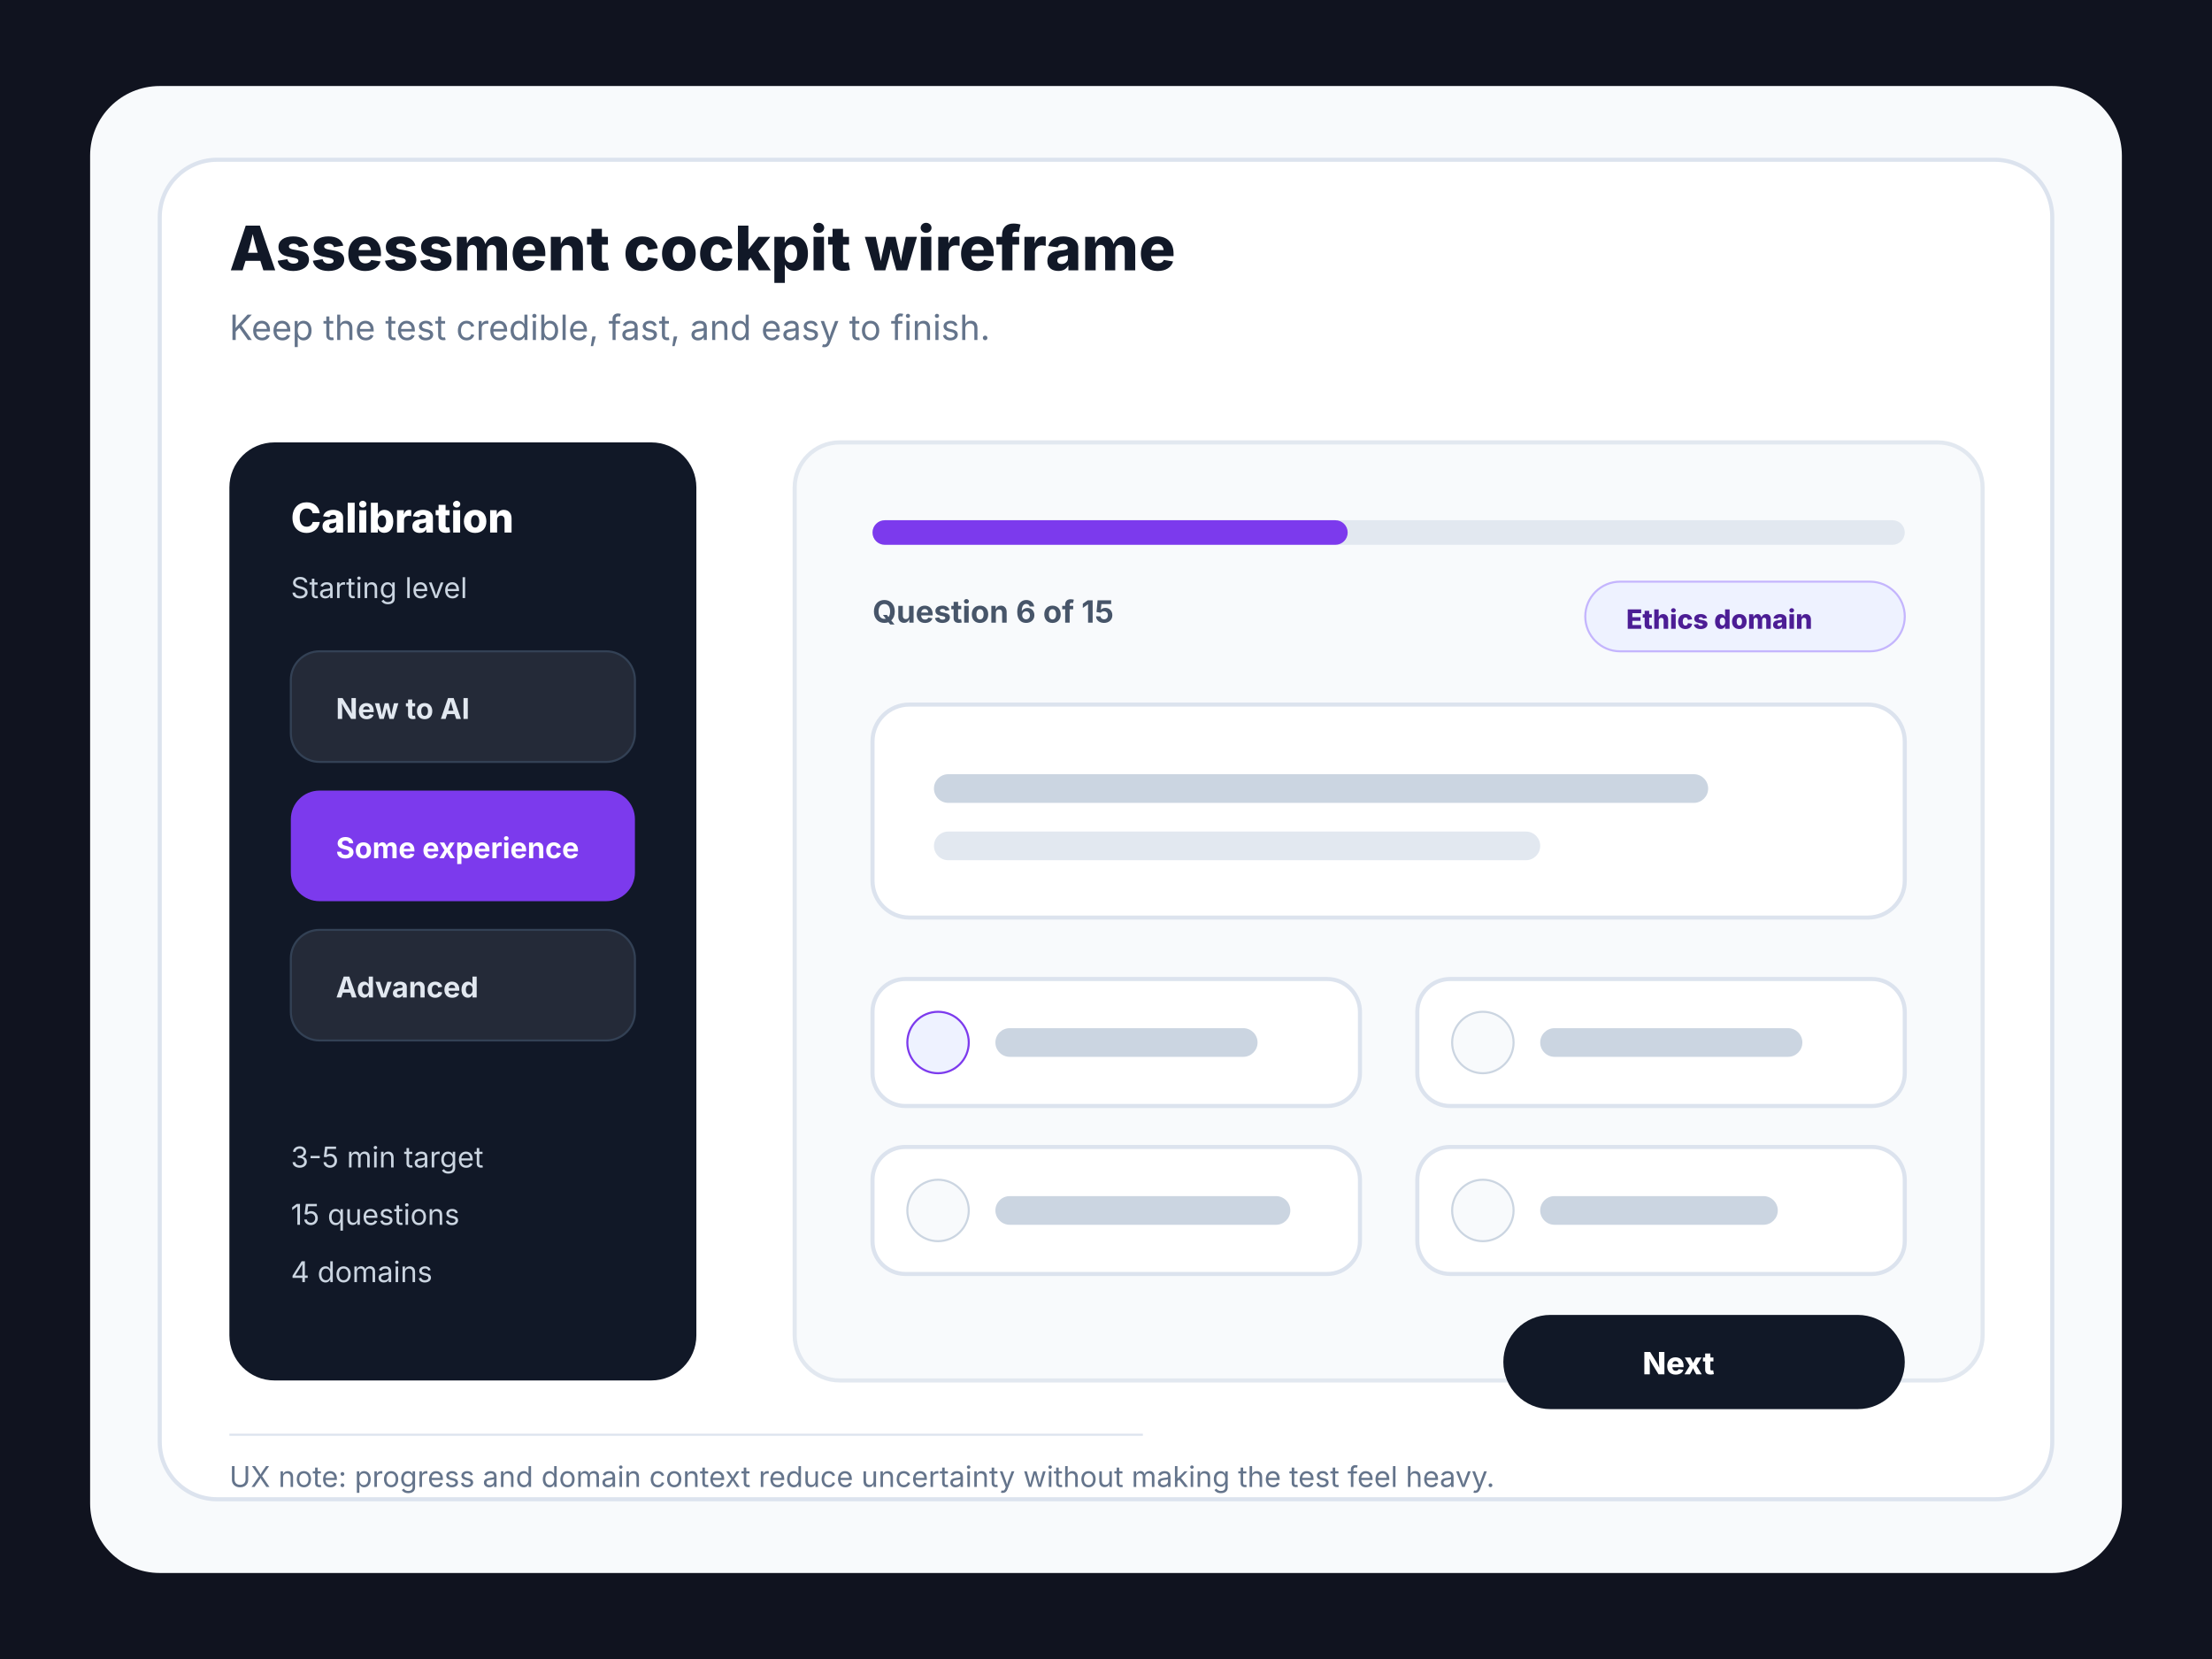
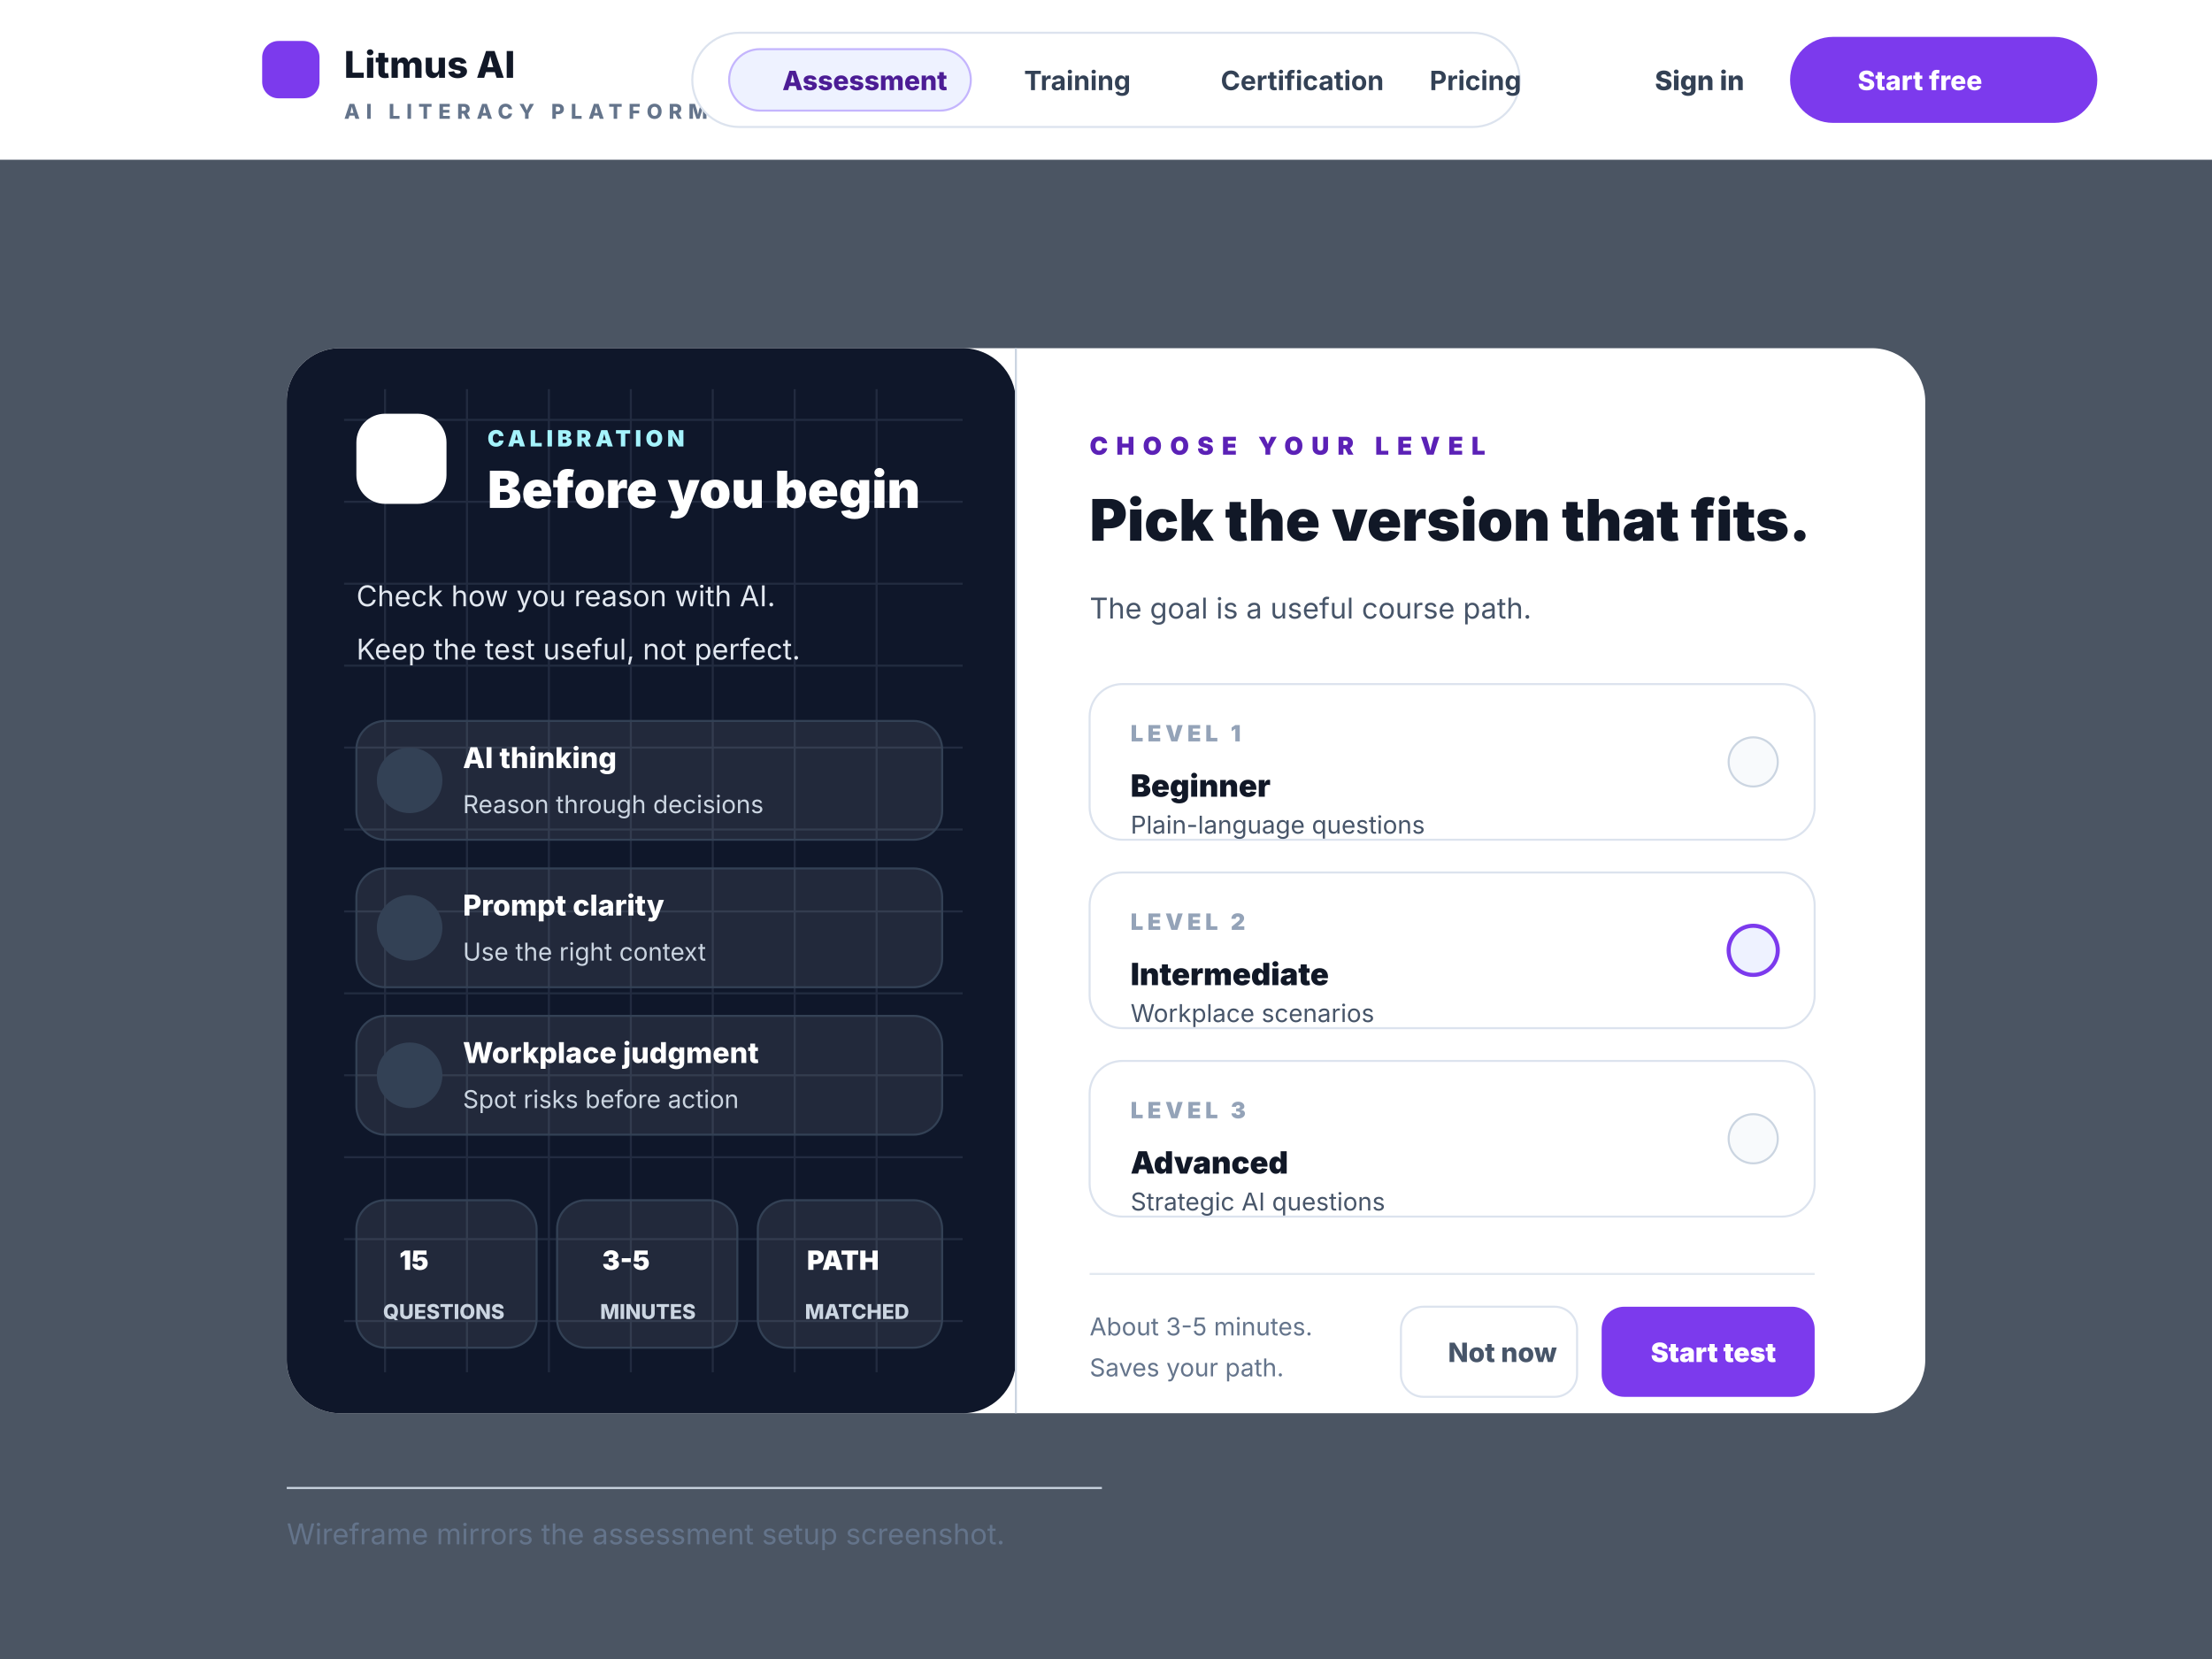
<svg xmlns="http://www.w3.org/2000/svg" width="1080" height="810" viewBox="0 0 1080 810" fill="none" role="img" aria-labelledby="title desc">
-   <rect width="1080" height="810" fill="#10131F" />
-   <rect x="44" y="42" width="992" height="726" rx="34" fill="#F8FAFC" />
-   <rect x="78" y="78" width="924" height="654" rx="28" fill="#FFFFFF" stroke="#DCE3EE" stroke-width="2" />
-   <text x="112" y="132" fill="#111827" font-family="Inter, Arial, sans-serif" font-size="30" font-weight="800">Assessment cockpit wireframe</text>
-   <text x="112" y="166" fill="#64748B" font-family="Inter, Arial, sans-serif" font-size="17">Keep the test credible, fast, and easy to finish.</text>
-   <rect x="112" y="216" width="228" height="458" rx="22" fill="#111827" />
-   <text x="142" y="260" fill="#FFFFFF" font-family="Inter, Arial, sans-serif" font-size="20" font-weight="800">Calibration</text>
-   <text x="142" y="292" fill="#CBD5E1" font-family="Inter, Arial, sans-serif" font-size="14">Starting level</text>
-   <rect x="142" y="318" width="168" height="54" rx="14" fill="#FFFFFF" fill-opacity="0.08" stroke="#334155" />
-   <text x="164" y="351" fill="#E2E8F0" font-family="Inter, Arial, sans-serif" font-size="14" font-weight="700">New to AI</text>
-   <rect x="142" y="386" width="168" height="54" rx="14" fill="#7C3AED" />
-   <text x="164" y="419" fill="#FFFFFF" font-family="Inter, Arial, sans-serif" font-size="14" font-weight="700">Some experience</text>
-   <rect x="142" y="454" width="168" height="54" rx="14" fill="#FFFFFF" fill-opacity="0.08" stroke="#334155" />
-   <text x="164" y="487" fill="#E2E8F0" font-family="Inter, Arial, sans-serif" font-size="14" font-weight="700">Advanced</text>
-   <text x="142" y="570" fill="#CBD5E1" font-family="Inter, Arial, sans-serif" font-size="14">3-5 min target</text>
-   <text x="142" y="598" fill="#CBD5E1" font-family="Inter, Arial, sans-serif" font-size="14">15 questions</text>
-   <text x="142" y="626" fill="#CBD5E1" font-family="Inter, Arial, sans-serif" font-size="14">4 domains</text>
-   <rect x="388" y="216" width="580" height="458" rx="22" fill="#F8FAFC" stroke="#E2E8F0" stroke-width="2" />
-   <rect x="426" y="254" width="504" height="12" rx="6" fill="#E2E8F0" />
-   <rect x="426" y="254" width="232" height="12" rx="6" fill="#7C3AED" />
-   <text x="426" y="304" fill="#475569" font-family="Inter, Arial, sans-serif" font-size="15" font-weight="700">Question 6 of 15</text>
-   <rect x="774" y="284" width="156" height="34" rx="17" fill="#EEF2FF" stroke="#C4B5FD" />
-   <text x="794" y="307" fill="#4C1D95" font-family="Inter, Arial, sans-serif" font-size="13" font-weight="800">Ethics domain</text>
-   <rect x="426" y="344" width="504" height="104" rx="18" fill="#FFFFFF" stroke="#DCE3EE" stroke-width="2" />
-   <rect x="456" y="378" width="378" height="14" rx="7" fill="#CBD5E1" />
-   <rect x="456" y="406" width="296" height="14" rx="7" fill="#E2E8F0" />
-   <rect x="426" y="478" width="238" height="62" rx="16" fill="#FFFFFF" stroke="#DCE3EE" stroke-width="2" />
-   <circle cx="458" cy="509" r="15" fill="#EEF2FF" stroke="#7C3AED" />
-   <rect x="486" y="502" width="128" height="14" rx="7" fill="#CBD5E1" />
-   <rect x="692" y="478" width="238" height="62" rx="16" fill="#FFFFFF" stroke="#DCE3EE" stroke-width="2" />
-   <circle cx="724" cy="509" r="15" fill="#F8FAFC" stroke="#CBD5E1" />
-   <rect x="752" y="502" width="128" height="14" rx="7" fill="#CBD5E1" />
-   <rect x="426" y="560" width="238" height="62" rx="16" fill="#FFFFFF" stroke="#DCE3EE" stroke-width="2" />
-   <circle cx="458" cy="591" r="15" fill="#F8FAFC" stroke="#CBD5E1" />
-   <rect x="486" y="584" width="144" height="14" rx="7" fill="#CBD5E1" />
-   <rect x="692" y="560" width="238" height="62" rx="16" fill="#FFFFFF" stroke="#DCE3EE" stroke-width="2" />
-   <circle cx="724" cy="591" r="15" fill="#F8FAFC" stroke="#CBD5E1" />
-   <rect x="752" y="584" width="116" height="14" rx="7" fill="#CBD5E1" />
-   <rect x="734" y="642" width="196" height="46" rx="23" fill="#111827" />
-   <text x="802" y="671" fill="#FFFFFF" font-family="Inter, Arial, sans-serif" font-size="15" font-weight="800">Next</text>
-   <rect x="112" y="700" width="446" height="1" fill="#DCE3EE" />
-   <text x="112" y="726" fill="#64748B" font-family="Inter, Arial, sans-serif" font-size="14">UX note: progress and domain context reduce uncertainty without making the test feel heavy.</text>
+   <rect width="1080" height="810" fill="#EEF2F7" />
+   <rect x="0" y="0" width="1080" height="78" fill="#FFFFFF" />
+   <rect x="128" y="20" width="28" height="28" rx="8" fill="#7C3AED" />
+   <text x="168" y="38" fill="#111827" font-family="Inter, Arial, sans-serif" font-size="18" font-weight="800">Litmus AI</text>
+   <text x="168" y="58" fill="#64748B" font-family="Inter, Arial, sans-serif" font-size="10" font-weight="800" letter-spacing="3">AI LITERACY PLATFORM</text>
+   <rect x="338" y="16" width="404" height="46" rx="23" fill="#FFFFFF" stroke="#DCE3EE" />
+   <rect x="356" y="24" width="118" height="30" rx="15" fill="#EEF2FF" stroke="#C4B5FD" />
+   <text x="382" y="44" fill="#4C1D95" font-family="Inter, Arial, sans-serif" font-size="13" font-weight="800">Assessment</text>
+   <text x="500" y="44" fill="#334155" font-family="Inter, Arial, sans-serif" font-size="13" font-weight="700">Training</text>
+   <text x="596" y="44" fill="#334155" font-family="Inter, Arial, sans-serif" font-size="13" font-weight="700">Certification</text>
+   <text x="698" y="44" fill="#334155" font-family="Inter, Arial, sans-serif" font-size="13" font-weight="700">Pricing</text>
+   <text x="808" y="44" fill="#334155" font-family="Inter, Arial, sans-serif" font-size="13" font-weight="800">Sign in</text>
+   <rect x="874" y="18" width="150" height="42" rx="21" fill="#7C3AED" />
+   <text x="907" y="44" fill="#FFFFFF" font-family="Inter, Arial, sans-serif" font-size="13" font-weight="800">Start free</text>
+   <rect x="0" y="78" width="1080" height="732" fill="#4B5563" />
+   <rect x="140" y="170" width="800" height="520" rx="26" fill="#FFFFFF" />
+   <rect x="140" y="170" width="356" height="520" rx="26" fill="#0F172A" />
+   <path d="M496 170V690" stroke="#CBD5E1" />
+   <g opacity="0.22">
+     <path d="M168 205H470" stroke="#64748B" />
+     <path d="M168 245H470" stroke="#64748B" />
+     <path d="M168 285H470" stroke="#64748B" />
+     <path d="M168 325H470" stroke="#64748B" />
+     <path d="M168 365H470" stroke="#64748B" />
+     <path d="M168 405H470" stroke="#64748B" />
+     <path d="M168 445H470" stroke="#64748B" />
+     <path d="M168 485H470" stroke="#64748B" />
+     <path d="M168 525H470" stroke="#64748B" />
+     <path d="M168 565H470" stroke="#64748B" />
+     <path d="M168 605H470" stroke="#64748B" />
+     <path d="M168 645H470" stroke="#64748B" />
+     <path d="M188 190V670" stroke="#64748B" />
+     <path d="M228 190V670" stroke="#64748B" />
+     <path d="M268 190V670" stroke="#64748B" />
+     <path d="M308 190V670" stroke="#64748B" />
+     <path d="M348 190V670" stroke="#64748B" />
+     <path d="M388 190V670" stroke="#64748B" />
+     <path d="M428 190V670" stroke="#64748B" />
+   </g>
+   <rect x="174" y="202" width="44" height="44" rx="14" fill="#FFFFFF" />
+   <text x="238" y="218" fill="#A5F3FC" font-family="Inter, Arial, sans-serif" font-size="11" font-weight="900" letter-spacing="2">CALIBRATION</text>
+   <text x="238" y="248" fill="#FFFFFF" font-family="Inter, Arial, sans-serif" font-size="25" font-weight="900">Before you begin</text>
+   <text x="174" y="296" fill="#E2E8F0" font-family="Inter, Arial, sans-serif" font-size="14">Check how you reason with AI.</text>
+   <text x="174" y="322" fill="#E2E8F0" font-family="Inter, Arial, sans-serif" font-size="14">Keep the test useful, not perfect.</text>
+   <rect x="174" y="352" width="286" height="58" rx="14" fill="#FFFFFF" fill-opacity="0.08" stroke="#334155" />
+   <circle cx="200" cy="381" r="16" fill="#334155" />
+   <text x="226" y="375" fill="#FFFFFF" font-family="Inter, Arial, sans-serif" font-size="14" font-weight="800">AI thinking</text>
+   <text x="226" y="397" fill="#CBD5E1" font-family="Inter, Arial, sans-serif" font-size="12">Reason through decisions</text>
+   <rect x="174" y="424" width="286" height="58" rx="14" fill="#FFFFFF" fill-opacity="0.08" stroke="#334155" />
+   <circle cx="200" cy="453" r="16" fill="#334155" />
+   <text x="226" y="447" fill="#FFFFFF" font-family="Inter, Arial, sans-serif" font-size="14" font-weight="800">Prompt clarity</text>
+   <text x="226" y="469" fill="#CBD5E1" font-family="Inter, Arial, sans-serif" font-size="12">Use the right context</text>
+   <rect x="174" y="496" width="286" height="58" rx="14" fill="#FFFFFF" fill-opacity="0.08" stroke="#334155" />
+   <circle cx="200" cy="525" r="16" fill="#334155" />
+   <text x="226" y="519" fill="#FFFFFF" font-family="Inter, Arial, sans-serif" font-size="14" font-weight="800">Workplace judgment</text>
+   <text x="226" y="541" fill="#CBD5E1" font-family="Inter, Arial, sans-serif" font-size="12">Spot risks before action</text>
+   <rect x="174" y="586" width="88" height="72" rx="14" fill="#FFFFFF" fill-opacity="0.08" stroke="#334155" />
+   <text x="195" y="620" fill="#FFFFFF" font-family="Inter, Arial, sans-serif" font-size="13" font-weight="900">15</text>
+   <text x="187" y="644" fill="#CBD5E1" font-family="Inter, Arial, sans-serif" font-size="10" font-weight="800">QUESTIONS</text>
+   <rect x="272" y="586" width="88" height="72" rx="14" fill="#FFFFFF" fill-opacity="0.08" stroke="#334155" />
+   <text x="294" y="620" fill="#FFFFFF" font-family="Inter, Arial, sans-serif" font-size="13" font-weight="900">3-5</text>
+   <text x="293" y="644" fill="#CBD5E1" font-family="Inter, Arial, sans-serif" font-size="10" font-weight="800">MINUTES</text>
+   <rect x="370" y="586" width="90" height="72" rx="14" fill="#FFFFFF" fill-opacity="0.08" stroke="#334155" />
+   <text x="394" y="620" fill="#FFFFFF" font-family="Inter, Arial, sans-serif" font-size="13" font-weight="900">PATH</text>
+   <text x="393" y="644" fill="#CBD5E1" font-family="Inter, Arial, sans-serif" font-size="10" font-weight="800">MATCHED</text>
+   <text x="532" y="222" fill="#5B21B6" font-family="Inter, Arial, sans-serif" font-size="12" font-weight="900" letter-spacing="4">CHOOSE YOUR LEVEL</text>
+   <text x="532" y="264" fill="#111827" font-family="Inter, Arial, sans-serif" font-size="28" font-weight="900">Pick the version that fits.</text>
+   <text x="532" y="302" fill="#475569" font-family="Inter, Arial, sans-serif" font-size="14">The goal is a useful course path.</text>
+   <rect x="532" y="334" width="354" height="76" rx="16" fill="#FFFFFF" stroke="#DCE3EE" />
+   <text x="552" y="362" fill="#94A3B8" font-family="Inter, Arial, sans-serif" font-size="11" font-weight="900" letter-spacing="2">LEVEL 1</text>
+   <text x="552" y="389" fill="#111827" font-family="Inter, Arial, sans-serif" font-size="15" font-weight="900">Beginner</text>
+   <text x="552" y="407" fill="#475569" font-family="Inter, Arial, sans-serif" font-size="12">Plain-language questions</text>
+   <circle cx="856" cy="372" r="12" fill="#F8FAFC" stroke="#CBD5E1" />
+   <rect x="532" y="426" width="354" height="76" rx="16" fill="#FFFFFF" stroke="#DCE3EE" />
+   <text x="552" y="454" fill="#94A3B8" font-family="Inter, Arial, sans-serif" font-size="11" font-weight="900" letter-spacing="2">LEVEL 2</text>
+   <text x="552" y="481" fill="#111827" font-family="Inter, Arial, sans-serif" font-size="15" font-weight="900">Intermediate</text>
+   <text x="552" y="499" fill="#475569" font-family="Inter, Arial, sans-serif" font-size="12">Workplace scenarios</text>
+   <circle cx="856" cy="464" r="12" fill="#EEF2FF" stroke="#7C3AED" stroke-width="2" />
+   <rect x="532" y="518" width="354" height="76" rx="16" fill="#FFFFFF" stroke="#DCE3EE" />
+   <text x="552" y="546" fill="#94A3B8" font-family="Inter, Arial, sans-serif" font-size="11" font-weight="900" letter-spacing="2">LEVEL 3</text>
+   <text x="552" y="573" fill="#111827" font-family="Inter, Arial, sans-serif" font-size="15" font-weight="900">Advanced</text>
+   <text x="552" y="591" fill="#475569" font-family="Inter, Arial, sans-serif" font-size="12">Strategic AI questions</text>
+   <circle cx="856" cy="556" r="12" fill="#F8FAFC" stroke="#CBD5E1" />
+   <path d="M532 622H886" stroke="#E2E8F0" />
+   <text x="532" y="652" fill="#64748B" font-family="Inter, Arial, sans-serif" font-size="12">About 3-5 minutes.</text>
+   <text x="532" y="672" fill="#64748B" font-family="Inter, Arial, sans-serif" font-size="12">Saves your path.</text>
+   <rect x="684" y="638" width="86" height="44" rx="11" fill="#FFFFFF" stroke="#DCE3EE" />
+   <text x="707" y="665" fill="#475569" font-family="Inter, Arial, sans-serif" font-size="13" font-weight="800">Not now</text>
+   <rect x="782" y="638" width="104" height="44" rx="11" fill="#7C3AED" />
+   <text x="806" y="665" fill="#FFFFFF" font-family="Inter, Arial, sans-serif" font-size="13" font-weight="900">Start test</text>
+   <rect x="140" y="726" width="398" height="1" fill="#CBD5E1" />
+   <text x="140" y="754" fill="#64748B" font-family="Inter, Arial, sans-serif" font-size="14">Wireframe mirrors the assessment setup screenshot.</text>
</svg>
